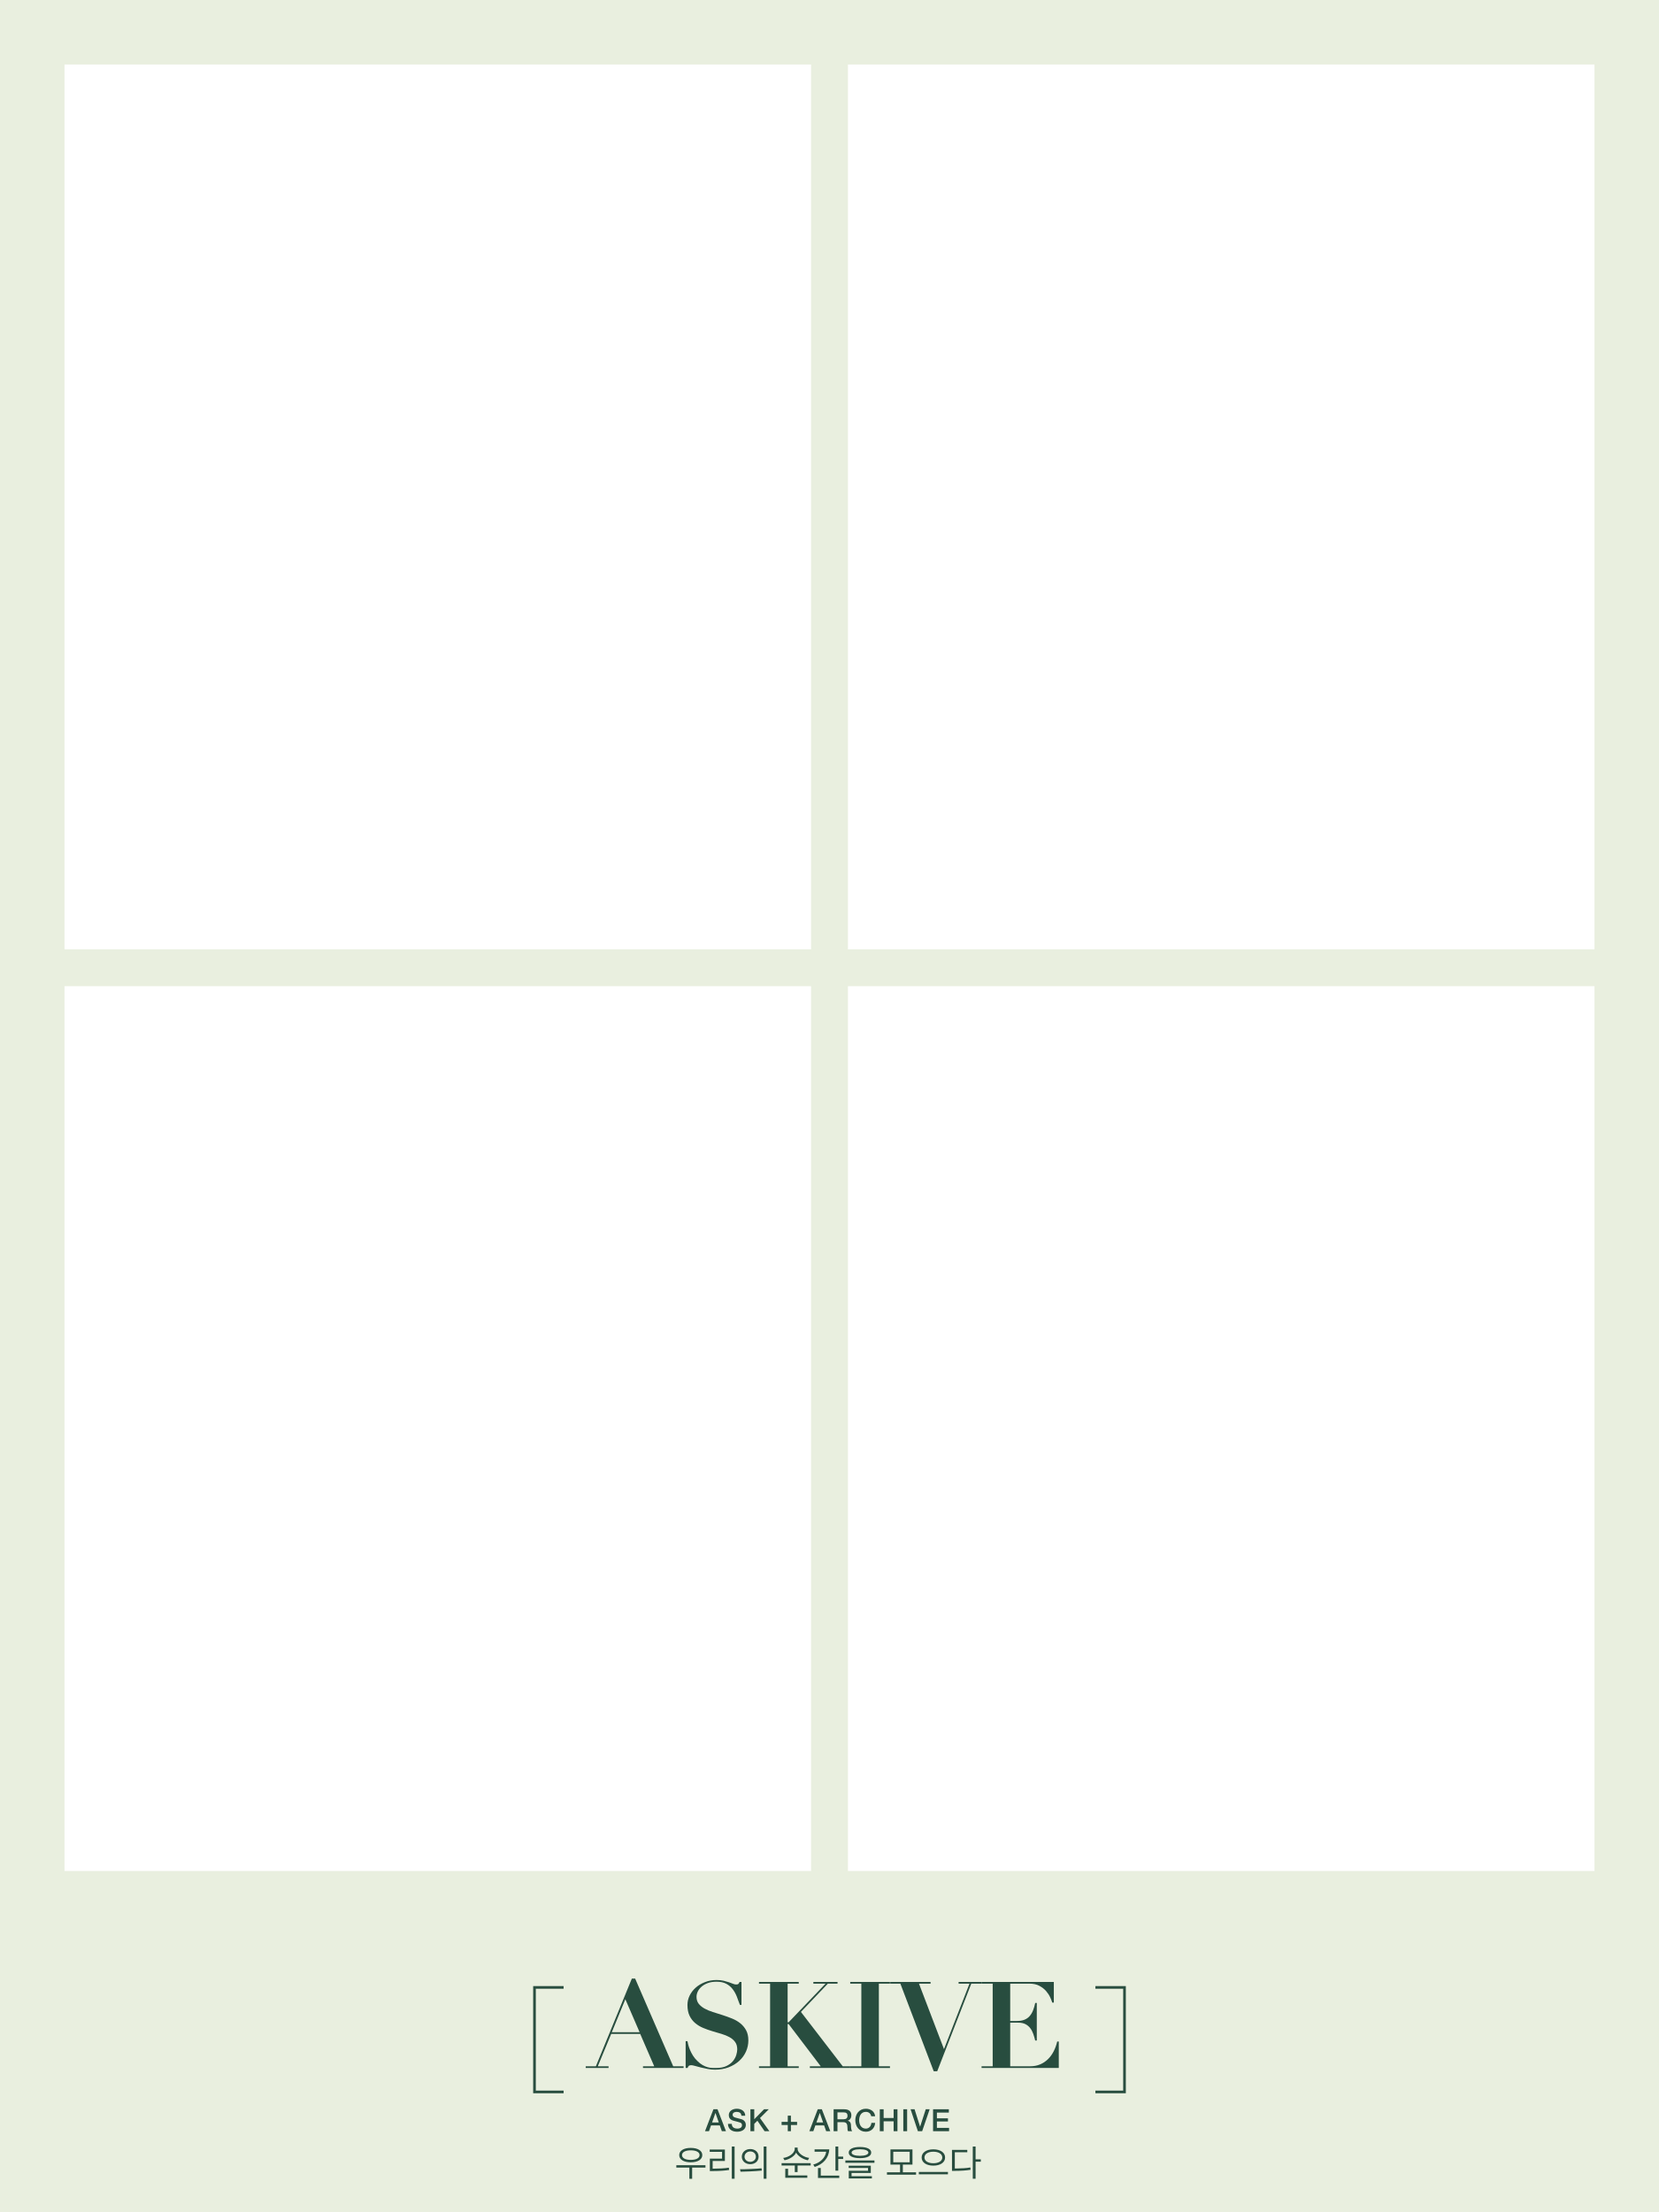
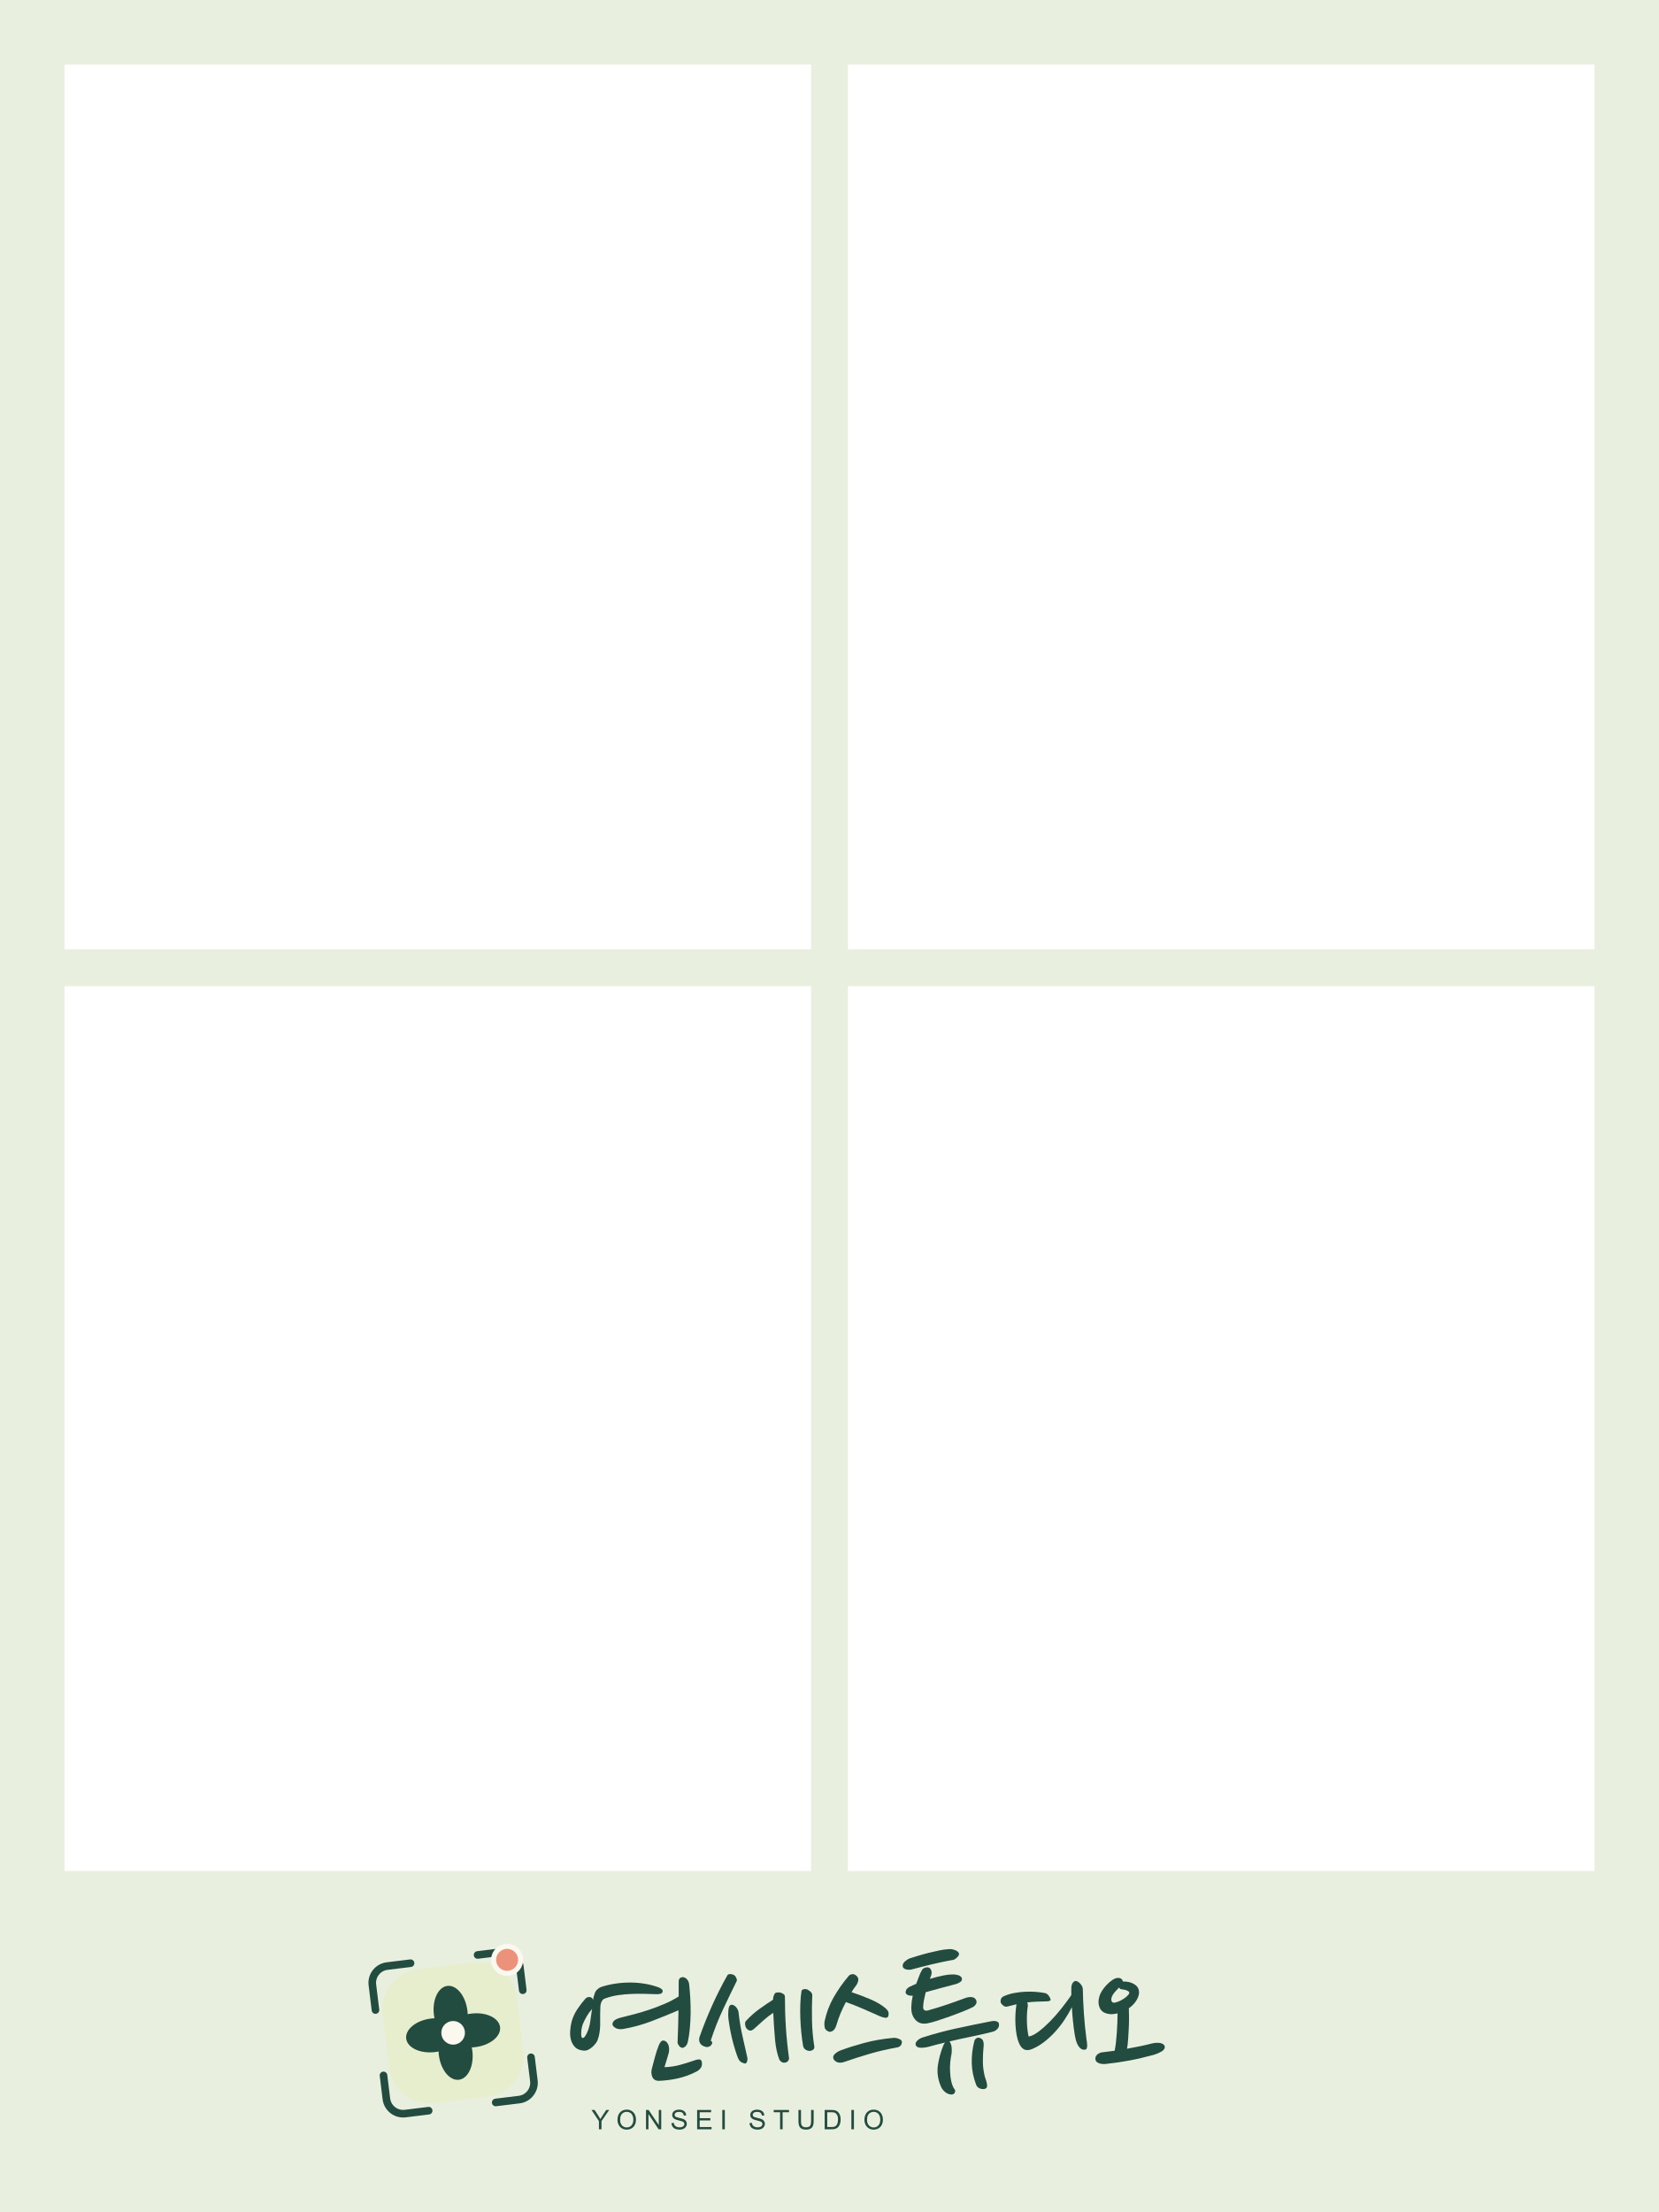
<svg xmlns="http://www.w3.org/2000/svg" width="1080" height="1440" viewBox="0 0 1080 1440">
  <path fill="#e9efdf" fill-rule="evenodd" d="M0 0H1080V1440H0Z M42 42h486v576h-486Z M552 42h486v576h-486Z M42 642h486v576h-486Z M552 642h486v576h-486Z" />
-   <g id="askive-frame-logo" transform="translate(340.2 1290) scale(1.256604)">
-     <g transform="translate(0 -10) scale(0.6853448)">
-       <g transform="translate(-68 -52)">
-         <path d="M99 71H77v79h22m402-79h22v79h-22" fill="none" stroke="#284d3f" stroke-width="2" />
-         <g transform="translate(118 57) scale(0.9134134)" color="#284d3f">
-           <g fill="currentColor">
-             <path transform="translate(0.00 82) scale(1 -1)" d="M30.30 56.90L42.10 29.60L19.10 29.60ZM-2.50 1.40L-2.50 0.00L16.40 0.00L16.40 1.40L7.50 1.40L18.60 28.20L42.60 28.20L54.20 1.40L44.90 1.40L44.90 0.00L78.50 0.00L78.50 1.40L69.90 1.40L38.40 74.00L35.70 74.00L5.90 1.40Z" />
-             <path transform="translate(73.90 82) scale(1 -1)" d="M6.30 22.20L6.30 0.00L7.90 0.00Q8.40 1.40 9.00 1.85Q9.60 2.30 11.00 2.30Q12.00 2.30 14.05 1.70Q16.10 1.10 18.75 0.45Q21.40 -0.20 24.45 -0.80Q27.50 -1.40 30.60 -1.40Q36.80 -1.40 41.85 0.55Q46.90 2.50 50.55 5.80Q54.20 9.10 56.20 13.50Q58.20 17.90 58.20 22.80Q58.20 27.80 56.35 31.20Q54.50 34.60 51.50 37.00Q48.50 39.40 44.65 40.95Q40.80 42.50 36.75 43.80Q32.70 45.10 28.85 46.30Q25.00 47.50 22.00 49.15Q19.00 50.80 17.15 53.10Q15.30 55.40 15.30 58.90Q15.30 61.20 16.40 63.40Q17.50 65.60 19.60 67.40Q21.70 69.20 24.75 70.30Q27.80 71.40 31.80 71.40Q36.70 71.40 39.90 69.70Q43.10 68.00 45.20 65.25Q47.30 62.50 48.65 59.10Q50.00 55.70 51.20 52.20L52.50 52.20L52.50 71.20L50.90 71.20Q50.40 70.00 49.95 69.55Q49.50 69.10 48.10 69.10Q46.90 69.10 45.45 69.70Q44.00 70.30 42.10 70.95Q40.20 71.60 37.70 72.20Q35.20 72.80 31.90 72.80Q26.70 72.80 22.25 71.05Q17.80 69.30 14.60 66.45Q11.40 63.60 9.60 59.90Q7.80 56.20 7.80 52.20Q7.80 46.80 9.55 43.20Q11.30 39.60 14.20 37.15Q17.10 34.70 20.80 33.15Q24.50 31.60 28.40 30.45Q32.30 29.30 36.00 28.20Q39.70 27.10 42.60 25.50Q45.50 23.90 47.25 21.50Q49.00 19.10 49.00 15.40Q49.00 13.40 48.20 10.75Q47.40 8.10 45.45 5.70Q43.50 3.30 40.10 1.65Q36.70 0.00 31.40 0.00Q29.90 0.00 28.15 0.05Q26.40 0.10 24.45 0.65Q22.50 1.20 20.35 2.40Q18.20 3.60 15.90 5.90Q13.80 7.90 12.35 10.25Q10.90 12.60 9.95 14.85Q9.00 17.10 8.50 19.05Q8.00 21.00 7.80 22.20Z" />
-             <path transform="translate(136.70 82) scale(1 -1)" d="M4.20 71.20L4.20 69.80L13.40 69.80L13.40 1.40L4.20 1.40L4.20 0.00L37.10 0.00L37.10 1.40L27.90 1.40L27.90 36.40L28.70 36.40L55.30 1.40L46.30 1.40L46.30 0.00L79.70 0.00L79.70 1.40L73.50 1.40L38.90 46.40L61.20 69.80L69.20 69.80L69.20 71.20L49.20 71.20L49.20 69.80L59.30 69.80L28.70 37.80L27.90 37.80L27.90 69.80L37.10 69.80L37.10 71.20Z" />
-             <path transform="translate(212.50 82) scale(1 -1)" d="M3.90 71.20L3.90 69.80L13.10 69.80L13.10 1.40L3.90 1.40L3.90 0.00L36.80 0.00L36.80 1.40L27.60 1.40L27.60 69.80L36.80 69.80L36.80 71.20Z" />
-             <path transform="translate(251.20 82) scale(1 -1)" d="M-1.70 71.20L-1.70 69.80L6.70 69.80L34.30 -2.70L37.20 -2.70L65.40 69.80L74.00 69.80L74.00 71.20L54.90 71.20L54.90 69.80L63.90 69.80L42.80 15.60L22.10 69.80L31.70 69.80L31.70 71.20Z" />
-             <path transform="translate(321.40 82) scale(1 -1)" d="M3.70 71.20L3.70 69.80L12.90 69.80L12.90 1.40L3.70 1.40L3.70 0.00L67.60 0.00L67.60 21.90L66.30 21.90Q65.30 17.60 63.40 13.85Q61.50 10.10 58.65 7.30Q55.80 4.50 52.10 2.95Q48.40 1.40 43.80 1.40L27.40 1.40L27.40 37.50L34.10 37.50Q37.60 37.50 39.95 36.30Q42.30 35.10 43.90 33.05Q45.50 31.00 46.45 28.30Q47.40 25.60 48.10 22.70L49.40 22.70L49.40 53.80L48.10 53.80Q47.40 50.40 46.30 47.65Q45.20 44.90 43.50 42.95Q41.80 41.00 39.25 39.95Q36.70 38.90 33.00 38.90L27.40 38.90L27.40 69.80L43.30 69.80Q48.20 69.80 51.60 67.95Q55.00 66.10 57.15 63.60Q59.30 61.10 60.50 58.45Q61.70 55.80 62.20 54.10L63.50 54.10L63.50 71.20Z" />
-           </g>
-         </g>
+   <rect x="0" y="1252.8" width="1080.0" height="187.2" fill="#e9efdf" />
+   <g id="yonsei-frame-logo" color="#234c40" transform="translate(232.2 1252.05) scale(1.099286)">
+     <g transform="translate(10 18) rotate(-7 46 46)">
+       <rect x="7" y="7" width="80" height="80" rx="24" fill="#e7eece" />
+       <path d="M27 3H13A10 10 0 0 0 3 13V28M67 3h14a10 10 0 0 1 10 10v14M91 67v14a10 10 0 0 1-10 10H67M27 91H13A10 10 0 0 1 3 81V67" fill="none" stroke="currentColor" stroke-width="4.5" stroke-linecap="round" />
+       <g transform="translate(47 47)" fill="currentColor">
+         <ellipse cy="-12" rx="10" ry="16" />
+         <ellipse cy="-12" rx="10" ry="16" transform="rotate(90)" />
+         <ellipse cy="-12" rx="10" ry="16" transform="rotate(180)" />
+         <ellipse cy="-12" rx="10" ry="16" transform="rotate(270)" />
+         <circle r="7" fill="#faf8ef" />
      </g>
+       <circle cx="84" cy="8" r="8" fill="#ed927a" stroke="#faf8ef" stroke-width="3" />
    </g>
-   </g>
-   <g id="askive-frame-subtitle" aria-label="ASK + ARCHIVE · 우리의 순간을 모으다">
-     <g transform="translate(459.1 1371.0) scale(0.2)" color="#284d3f">
-       <g fill="currentColor">
-         <path transform="translate(0.00 82) scale(1 -1)" d="M26.70 71.40L40.00 71.40L67.50 0.00L54.10 0.00L47.40 18.90L18.90 18.90L12.20 0.00L-0.70 0.00ZM22.30 28.40L44.10 28.40L33.40 59.10L33.10 59.10Z" />
-         <path transform="translate(70.70 82) scale(1 -1)" d="M15.80 23.80Q15.80 19.70 17.20 16.80Q18.60 13.90 21.10 12.05Q23.60 10.20 26.85 9.35Q30.10 8.50 33.90 8.50Q38.00 8.50 40.90 9.45Q43.80 10.40 45.60 11.90Q47.40 13.40 48.20 15.35Q49.00 17.30 49.00 19.30Q49.00 23.40 47.15 25.35Q45.30 27.30 43.10 28.10Q39.30 29.50 34.25 30.75Q29.20 32.00 21.80 34.00Q17.20 35.20 14.15 37.15Q11.10 39.10 9.30 41.50Q7.50 43.90 6.75 46.60Q6.00 49.30 6.00 52.10Q6.00 57.50 8.25 61.45Q10.50 65.40 14.20 68.00Q17.90 70.60 22.60 71.85Q27.30 73.10 32.10 73.10Q37.70 73.10 42.65 71.65Q47.60 70.20 51.35 67.30Q55.10 64.40 57.30 60.15Q59.50 55.90 59.50 50.30L47.00 50.30Q46.50 57.20 42.30 60.05Q38.10 62.90 31.60 62.90Q29.40 62.90 27.10 62.45Q24.80 62.00 22.90 60.95Q21.00 59.90 19.75 58.10Q18.50 56.30 18.50 53.60Q18.50 49.80 20.85 47.65Q23.20 45.50 27.00 44.40Q27.40 44.30 30.15 43.55Q32.90 42.80 36.30 41.90Q39.70 41.00 42.95 40.15Q46.20 39.30 47.60 38.90Q51.10 37.80 53.70 35.90Q56.30 34.00 58.05 31.55Q59.80 29.10 60.65 26.30Q61.50 23.50 61.50 20.70Q61.50 14.70 59.05 10.45Q56.60 6.20 52.60 3.50Q48.60 0.80 43.50 -0.45Q38.40 -1.70 33.10 -1.70Q27.00 -1.70 21.60 -0.20Q16.20 1.30 12.20 4.40Q8.20 7.50 5.80 12.35Q3.40 17.20 3.30 23.80Z" />
-         <path transform="translate(139.50 82) scale(1 -1)" d="M7.60 71.40L20.10 71.40L20.10 38.90L51.90 71.40L67.30 71.40L38.80 42.90L69.30 0.00L53.70 0.00L30.30 34.10L20.10 24.00L20.10 0.00L7.60 0.00Z" />
-         <path transform="translate(243.80 82) scale(1 -1)" d="M24.90 50.60L35.10 50.60L35.10 30.40L55.20 30.40L55.20 20.20L35.10 20.20L35.10 0.00L24.90 0.00L24.90 20.20L4.80 20.20L4.80 30.40L24.90 30.40Z" />
-         <path transform="translate(339.60 82) scale(1 -1)" d="M26.70 71.40L40.00 71.40L67.50 0.00L54.10 0.00L47.40 18.90L18.90 18.90L12.20 0.00L-0.70 0.00ZM22.30 28.40L44.10 28.40L33.40 59.10L33.10 59.10Z" />
-         <path transform="translate(410.30 82) scale(1 -1)" d="M7.60 71.40L41.70 71.40Q53.50 71.40 59.40 66.30Q65.30 61.20 65.30 52.10Q65.30 47.00 63.80 43.65Q62.30 40.30 60.30 38.25Q58.30 36.20 56.35 35.30Q54.40 34.40 53.50 34.10L53.50 33.90Q55.10 33.70 56.95 32.90Q58.80 32.10 60.40 30.35Q62.00 28.60 63.05 25.80Q64.10 23.00 64.10 18.80Q64.10 12.50 65.05 7.35Q66.00 2.20 68.00 0.00L54.60 0.00Q53.20 2.30 52.95 5.10Q52.70 7.90 52.70 10.50Q52.70 15.40 52.10 18.95Q51.50 22.50 49.90 24.85Q48.30 27.20 45.55 28.30Q42.80 29.40 38.50 29.40L20.10 29.40L20.10 0.00L7.60 0.00ZM20.10 38.90L40.60 38.90Q46.60 38.90 49.70 41.75Q52.80 44.60 52.80 50.30Q52.80 53.70 51.80 55.85Q50.80 58.00 49.05 59.20Q47.30 60.40 45.05 60.80Q42.80 61.20 40.40 61.20L20.10 61.20Z" />
-         <path transform="translate(484.70 82) scale(1 -1)" d="M55.80 48.70Q55.00 51.80 53.60 54.40Q52.20 57.00 50.00 58.90Q47.80 60.80 44.85 61.85Q41.90 62.90 38.00 62.90Q32.30 62.90 28.15 60.60Q24.00 58.30 21.40 54.45Q18.80 50.60 17.55 45.70Q16.30 40.80 16.30 35.70Q16.30 30.60 17.55 25.70Q18.80 20.80 21.40 16.95Q24.00 13.10 28.15 10.80Q32.30 8.50 38.00 8.50Q42.20 8.50 45.40 9.95Q48.60 11.40 50.90 13.95Q53.20 16.50 54.50 19.90Q55.80 23.30 56.20 27.20L68.40 27.20Q68.00 20.80 65.65 15.50Q63.30 10.20 59.30 6.35Q55.30 2.50 49.90 0.40Q44.50 -1.70 38.00 -1.70Q30.00 -1.70 23.65 1.25Q17.30 4.20 12.90 9.30Q8.50 14.40 6.15 21.20Q3.80 28.00 3.80 35.70Q3.80 43.30 6.15 50.10Q8.50 56.90 12.90 62.00Q17.30 67.10 23.65 70.10Q30.00 73.10 38.00 73.10Q44.00 73.10 49.30 71.45Q54.60 69.80 58.65 66.65Q62.70 63.50 65.20 59.00Q67.70 54.50 68.30 48.70Z" />
-         <path transform="translate(560.90 82) scale(1 -1)" d="M7.30 71.40L19.80 71.40L19.80 43.00L52.30 43.00L52.30 71.40L64.80 71.40L64.80 0.00L52.30 0.00L52.30 32.20L19.80 32.20L19.80 0.00L7.30 0.00Z" />
-         <path transform="translate(637.10 82) scale(1 -1)" d="M7.60 71.40L20.10 71.40L20.10 0.00L7.60 0.00Z" />
-         <path transform="translate(668.90 82) scale(1 -1)" d="M-0.50 71.40L12.50 71.40L30.40 14.90L30.60 14.90L48.90 71.40L61.60 71.40L37.20 0.00L23.30 0.00Z" />
-         <path transform="translate(734.00 82) scale(1 -1)" d="M7.60 71.40L59.00 71.40L59.00 60.60L20.10 60.60L20.10 41.90L56.10 41.90L56.10 31.70L20.10 31.70L20.10 10.80L59.70 10.80L59.70 0.00L7.60 0.00Z" />
-       </g>
-     </g>
-     <g transform="translate(439.308 1397.0) scale(0.24)" color="#284d3f">
-       <g fill="currentColor">
-         <path transform="translate(0.00 82) scale(1 -1)" d="M74.50 57.20C74.50 68.80 62.80 76.70 43.20 76.70C23.70 76.70 11.90 68.80 11.90 57.20C11.90 45.50 23.70 37.60 43.20 37.60C62.80 37.60 74.50 45.60 74.50 57.20ZM43.20 70.10C58.10 70.10 67.10 65.20 67.10 57.20C67.10 49.10 58.10 44.20 43.20 44.20C28.50 44.20 19.50 49.10 19.50 57.20C19.50 65.20 28.50 70.10 43.20 70.10ZM47.00 -7.10L47.00 23.30L83.10 23.30L83.10 29.70L4.10 29.70L4.10 23.30L39.40 23.30L39.40 -7.10Z" />
-         <path transform="translate(86.50 82) scale(1 -1)" d="M68.00 80.40L68.00 -7.00L75.60 -7.00L75.60 80.40ZM60.00 23.10C49.40 21.20 32.10 20.40 18.20 20.40L16.10 20.40L16.10 41.30L49.30 41.30L49.30 72.30L8.10 72.30L8.10 66.00L41.60 66.00L41.60 47.60L8.50 47.60L8.50 13.90L17.40 13.90C36.60 13.90 51.60 15.40 60.70 16.80Z" />
-         <path transform="translate(173.00 82) scale(1 -1)" d="M68.00 80.40L68.00 -7.00L75.60 -7.00L75.60 80.40ZM54.20 52.80C54.20 65.60 44.40 73.60 31.50 73.60C18.80 73.60 8.70 65.10 8.70 52.80C8.70 41.10 18.60 32.50 31.50 32.50C44.10 32.50 54.20 40.40 54.20 52.80ZM46.80 52.80C46.80 44.60 39.80 38.90 31.50 38.90C23.00 38.90 16.10 44.70 16.10 52.80C16.10 61.00 23.10 67.10 31.50 67.10C40.00 67.10 46.80 61.60 46.80 52.80ZM62.90 15.20L62.20 21.40C55.80 20.60 44.50 19.90 32.30 19.50C21.70 18.90 11.40 18.70 3.90 18.80L5.30 12.10C11.90 12.20 21.50 12.50 31.80 13.00C42.90 13.50 55.40 14.30 62.90 15.20Z" />
-         <path transform="translate(285.80 82) scale(1 -1)" d="M47.20 11.10L47.20 28.90L82.70 28.90L82.70 35.30L3.80 35.30L3.80 28.90L39.60 28.90L39.60 11.10ZM78.60 49.60C65.30 51.00 47.30 61.70 47.30 74.00L47.30 77.60L39.40 77.60L39.40 74.00C39.40 61.80 22.70 51.10 8.20 49.50L11.70 43.20C26.70 45.90 39.80 55.70 43.20 64.00C47.20 55.70 60.60 45.80 75.10 43.20ZM73.60 -4.30L73.60 2.00L21.40 2.00L21.40 20.10L13.80 20.10L13.80 -4.30Z" />
-         <path transform="translate(372.30 82) scale(1 -1)" d="M84.30 46.60L84.30 53.00L71.00 53.00L71.00 80.40L63.40 80.40L63.40 15.00L71.00 15.00L71.00 46.60ZM73.70 -4.80L73.70 1.50L23.60 1.50L23.60 22.20L16.00 22.20L16.00 -4.80ZM6.80 72.70L6.80 66.30L38.30 66.30C36.10 50.20 22.00 36.30 3.20 31.50L7.10 25.10C29.40 32.20 45.60 48.90 46.60 72.70Z" />
-         <path transform="translate(458.80 82) scale(1 -1)" d="M82.70 36.20L82.70 42.60L3.80 42.60L3.80 36.20ZM73.90 64.00C73.90 73.60 62.30 79.20 43.30 79.20C24.50 79.20 12.90 73.60 12.90 64.00C12.90 54.40 24.50 48.90 43.30 48.90C62.30 48.90 73.90 54.40 73.90 64.00ZM43.30 73.00C57.20 73.00 66.20 69.50 66.20 64.00C66.20 58.60 57.20 55.20 43.30 55.20C29.60 55.20 20.70 58.60 20.70 64.00C20.70 69.50 29.60 73.00 43.30 73.00ZM75.70 -6.20L75.70 0.00L20.60 0.00L20.60 8.80L72.80 8.80L72.80 28.40L12.80 28.40L12.80 22.30L65.20 22.30L65.20 14.60L13.00 14.60L13.00 -6.20Z" />
-         <path transform="translate(571.60 82) scale(1 -1)" d="M82.70 4.10L82.70 10.50L46.90 10.50L46.90 31.40L73.00 31.40L73.00 72.60L13.30 72.60L13.30 31.40L39.30 31.40L39.30 10.50L3.80 10.50L3.80 4.10ZM65.40 37.70L20.90 37.70L20.90 66.30L65.40 66.30Z" />
-         <path transform="translate(658.10 82) scale(1 -1)" d="M82.70 5.00L82.70 11.40L3.80 11.40L3.80 5.00ZM75.00 50.70C75.00 64.00 62.40 72.80 43.10 72.80C24.10 72.80 11.40 64.00 11.40 50.70C11.40 37.30 24.10 28.60 43.10 28.60C62.30 28.60 75.00 37.30 75.00 50.70ZM67.40 50.60C67.40 41.30 57.70 35.10 43.10 35.10C28.60 35.10 19.00 41.30 19.00 50.60C19.00 60.10 28.60 66.40 43.10 66.40C57.80 66.40 67.40 60.10 67.40 50.60Z" />
-         <path transform="translate(744.60 82) scale(1 -1)" d="M71.20 80.40L63.60 80.40L63.60 -7.00L71.20 -7.00L71.20 39.30L85.40 39.30L85.40 45.70L71.20 45.70ZM14.90 20.90L14.90 64.90L48.70 64.90L48.70 71.30L7.20 71.30L7.20 14.40L15.80 14.40C31.00 14.40 48.30 15.60 57.70 17.40L56.90 23.70C48.50 21.90 31.20 20.90 19.90 20.90Z" />
-       </g>
+     <g fill="currentColor">
+       <path d="M176 505Q179 516 189.5 526.0Q200 536 212 540Q248 552 288.5 558.0Q329 564 369.5 564.0Q410 564 449.5 557.5Q489 551 525 538Q551 528 548 514Q545 504 535.0 502.0Q525 500 519 500Q485 501 449.0 502.0Q413 503 377.0 501.5Q341 500 305.5 495.0Q270 490 236 478Q225 475 219.0 468.0Q213 461 210.0 451.5Q207 442 206.5 431.0Q206 420 206 409Q205 390 205.5 370.0Q206 350 205.5 330.0Q205 310 202.0 290.0Q199 270 192 250Q189 241 181.0 230.5Q173 220 162.5 210.5Q152 201 139.0 195.0Q126 189 112 191Q83 194 68.0 209.5Q53 225 46 247Q39 271 41.0 299.0Q43 327 49 350Q60 388 81.0 419.0Q102 450 125 476Q136 486 147.5 484.5Q159 483 164 475L167 469Q168 485 176 505ZM657 206Q646 206 637.0 218.5Q628 231 630 240Q632 283 633.0 326.0Q634 369 635 412Q563 381 487.0 352.0Q411 323 330 309Q304 306 289.5 315.0Q275 324 273 333Q272 341 276.0 347.5Q280 354 286.5 358.5Q293 363 301.0 366.0Q309 369 316 371Q353 380 394.5 391.0Q436 402 477.5 416.0Q519 430 559.5 447.5Q600 465 635 487H636V569Q636 587 649 592Q658 595 665.5 592.5Q673 590 679.0 584.5Q685 579 688.5 571.5Q692 564 693 558Q697 523 699.5 480.5Q702 438 701.5 395.0Q701 352 697.0 311.0Q693 270 686 238Q682 222 673.0 214.0Q664 206 657 206ZM582 180Q577 163 571.0 142.0Q565 121 558 100Q603 101 647.0 113.5Q691 126 725 138Q735 142 747.5 142.5Q760 143 763 128Q766 108 756.5 95.0Q747 82 730 74Q680 49 629.5 38.0Q579 27 528 25Q500 25 491.0 47.5Q482 70 490 96Q498 126 506.5 158.0Q515 190 527 220Q530 228 536.5 237.0Q543 246 551 246Q567 246 577.0 227.5Q587 209 582 180ZM155 411Q144 400 131.0 377.5Q118 355 110 335Q107 327 104.5 314.5Q102 302 101.5 290.0Q101 278 102.5 269.0Q104 260 110 260Q116 260 122.0 268.5Q128 277 134.0 290.0Q140 303 144.5 319.0Q149 335 151 350L161 420Q159 417 158.0 415.0Q157 413 155 411Z" transform="translate(122.000 96) scale(0.108 -0.108)" />
+       <path d="M223 573Q185 496 147.5 416.5Q110 337 80 245Q86 243 88 236Q89 233 88 230Q82 217 72.5 213.0Q63 209 54 211Q31 216 22.0 231.0Q13 246 19 266Q49 351 86.0 434.0Q123 517 171 603Q176 611 188.0 610.5Q200 610 208 605Q216 600 220.5 589.5Q225 579 223 573ZM637 496Q634 431 635.5 357.0Q637 283 648 215Q650 205 644.5 198.5Q639 192 630 190Q618 187 604.5 193.5Q591 200 587 215Q581 249 577.0 289.0Q573 329 571.5 369.0Q570 409 571.5 447.5Q573 486 578 518Q580 524 587.0 526.5Q594 529 601 528Q606 528 612.5 524.5Q619 521 624.5 516.5Q630 512 633.5 506.5Q637 501 637 496ZM274 316Q269 325 268.5 336.0Q268 347 273 353Q308 391 347.0 419.0Q386 447 422 470Q422 479 424 487Q426 494 429.0 500.0Q432 506 437 508Q443 510 451.5 510.0Q460 510 468.0 507.0Q476 504 481.5 499.0Q487 494 487 485Q487 398 492.5 315.5Q498 233 509 154Q512 144 504.5 134.5Q497 125 487 125Q476 123 468.0 129.0Q460 135 457 140Q439 185 433.0 249.5Q427 314 423 398Q397 381 370.5 357.5Q344 334 321 313Q303 296 291.0 301.5Q279 307 274 316ZM281 152Q282 149 281.5 142.0Q281 135 279.0 129.5Q277 124 272.5 121.0Q268 118 261 122Q259 123 255.0 124.0Q251 125 246.5 128.0Q242 131 236.5 138.0Q231 145 227 157Q210 203 197.0 257.5Q184 312 177 368Q176 377 176.0 388.5Q176 400 177.0 411.0Q178 422 180.5 430.0Q183 438 187 440Q196 444 204.0 440.5Q212 437 218.5 430.0Q225 423 229.0 414.0Q233 405 233 398Q240 335 253.5 274.0Q267 213 281 152Z" transform="translate(201.000 96) scale(0.108 -0.108)" />
+       <path d="M190 606Q209 594 207.0 578.0Q205 562 195 548Q189 540 182.5 531.0Q176 522 170 511Q222 494 273.5 472.0Q325 450 355 424Q372 410 373.0 397.0Q374 384 370 377Q365 369 352.5 371.0Q340 373 328 378Q290 395 238.5 417.5Q187 440 139 457Q123 427 109.5 395.0Q96 363 88 334Q85 324 80.5 315.0Q76 306 69.0 300.5Q62 295 53.5 294.0Q45 293 34 301Q23 308 21.5 324.5Q20 341 22 351Q37 422 71.5 482.5Q106 543 154 600Q161 608 172.0 609.5Q183 611 190 606ZM446 238Q446 228 440.0 219.5Q434 211 419 208Q341 194 272.0 174.0Q203 154 131 129Q109 121 92.0 127.0Q75 133 70 148Q66 161 79.0 173.0Q92 185 110 192Q163 212 238.0 232.5Q313 253 403 261Q409 261 416.0 259.5Q423 258 430.0 255.0Q437 252 441.5 248.0Q446 244 446 238Z" transform="translate(274.708 96) scale(0.108 -0.108)" />
+       <path d="M44 541Q50 544 59.5 548.0Q69 552 80 557Q86 574 91.5 587.5Q97 601 101 612Q106 623 112.0 633.5Q118 644 135 647Q153 650 160.5 635.0Q168 620 162 603Q160 598 158.5 593.5Q157 589 155 584Q191 595 228.0 602.5Q265 610 293 608Q296 607 302.5 606.0Q309 605 315 603Q321 600 325.5 595.5Q330 591 331 584Q331 573 321.0 566.5Q311 560 299 556Q257 545 214.0 533.5Q171 522 132 511Q126 487 122.0 465.5Q118 444 118 428Q118 418 124.5 413.0Q131 408 144 411Q195 425 246.5 442.5Q298 460 349 479Q369 486 385.5 484.0Q402 482 409 467Q414 455 406.5 444.0Q399 433 388 428Q366 417 333.0 404.0Q300 391 264 378Q228 365 195.0 354.5Q162 344 140 340Q111 335 91.5 346.5Q72 358 61 382Q52 402 53.0 431.5Q54 461 61 492Q51 491 41.5 493.0Q32 495 26 501Q24 502 22.5 506.5Q21 511 23 517Q24 529 44 541ZM534 333Q535 320 524.5 309.0Q514 298 499 294Q439 279 380.0 267.0Q321 255 262 241Q266 237 268.5 231.0Q271 225 273 217Q275 205 275.0 193.0Q275 181 274 175Q269 152 266.5 125.5Q264 99 266 72Q267 45 272.5 21.0Q278 -3 289 -20Q297 -27 292.0 -38.5Q287 -50 274 -50Q257 -50 240.5 -38.0Q224 -26 215 -5Q191 52 198.5 107.5Q206 163 229 220Q233 229 238 235Q215 230 193.0 224.0Q171 218 149 212Q126 206 104.0 206.5Q82 207 77 222Q74 235 87.5 247.0Q101 259 119 264Q210 293 302.5 313.0Q395 333 487 351Q492 352 500.0 353.0Q508 354 515.5 352.5Q523 351 528.5 347.0Q534 343 534 333ZM56 636Q49 634 40.5 634.0Q32 634 24.5 636.0Q17 638 11.5 642.5Q6 647 6 655Q5 668 18.0 679.5Q31 691 43 696Q62 702 89.5 710.5Q117 719 147.0 726.5Q177 734 206.0 740.0Q235 746 257 747Q273 749 291.0 742.5Q309 736 314 725Q316 718 312.0 711.5Q308 705 302 700Q289 687 275 687Q257 684 226.5 677.5Q196 671 164.0 663.5Q132 656 102.0 648.0Q72 640 56 636ZM450 221Q445 168 445.5 128.0Q446 88 457 45Q460 37 463.0 28.0Q466 19 467.5 10.5Q469 2 468.5 -5.0Q468 -12 464 -15Q454 -23 436.0 -19.0Q418 -15 410 0Q386 61 384.5 122.0Q383 183 399 244Q401 252 409.5 258.0Q418 264 429 260Q443 255 447.0 243.5Q451 232 450 221Z" transform="translate(322.712 96) scale(0.108 -0.108)" />
+       <path d="M409 526Q408 542 412.5 554.0Q417 566 428 572Q434 574 441.5 570.5Q449 567 456.0 560.0Q463 553 467.5 544.5Q472 536 472 528Q473 467 478.0 394.0Q483 321 492 254Q493 247 494.5 237.5Q496 228 496.0 219.5Q496 211 494.0 204.5Q492 198 488 197Q473 193 462.5 200.5Q452 208 445.0 220.5Q438 233 434.0 248.5Q430 264 428 276Q422 314 418.0 352.5Q414 391 412 429Q394 393 370.5 358.0Q347 323 319.0 292.5Q291 262 259.0 237.5Q227 213 193 199Q175 192 162.0 194.0Q149 196 140.0 204.5Q131 213 125.0 225.5Q119 238 115 252Q108 276 105.0 304.5Q102 333 102.0 360.0Q102 387 104.0 410.0Q106 433 108 445Q97 442 85.0 439.0Q73 436 61 433Q49 429 39.0 435.5Q29 442 24 450Q19 458 22.5 471.0Q26 484 39 489Q66 501 95.5 506.5Q125 512 154.5 513.5Q184 515 212.5 513.0Q241 511 266 506Q277 503 285.0 492.0Q293 481 295 473Q297 467 291.0 464.0Q285 461 277 461Q244 460 217.5 459.0Q191 458 167 455Q172 444 170 431Q167 414 166.0 393.0Q165 372 165.5 349.5Q166 327 168.5 306.0Q171 285 175 268Q199 272 229.5 295.0Q260 318 292.0 350.5Q324 383 354.5 421.5Q385 460 409 495Z" transform="translate(379.032 96) scale(0.108 -0.108)" />
+       <path d="M334 231Q344 233 355.5 233.5Q367 234 376.5 232.0Q386 230 392.5 225.0Q399 220 400 212Q401 197 382.5 186.0Q364 175 341 168Q268 148 206.0 136.5Q144 125 80 118Q56 115 39.5 121.5Q23 128 20 140Q18 151 22.0 159.0Q26 167 33.0 172.0Q40 177 48.0 179.5Q56 182 62 182Q78 184 93.5 186.0Q109 188 125 190Q129 208 132.0 234.0Q135 260 137.0 288.5Q139 317 140.0 345.0Q141 373 141 395Q133 393 131 393Q97 386 70.5 398.0Q44 410 38 443Q35 460 39.0 478.5Q43 497 53.5 515.0Q64 533 79.5 549.5Q95 566 114 579Q134 592 151 589Q168 585 170 570Q175 570 179.5 569.5Q184 569 189 569Q218 566 238.5 551.0Q259 536 259 510Q259 490 244.5 466.0Q230 442 203 423Q204 401 204.0 371.5Q204 342 202.5 311.5Q201 281 199.0 252.0Q197 223 193 201Q268 214 334 231ZM108 463Q112 451 127.0 454.0Q142 457 159.5 466.0Q177 475 190.5 487.0Q204 499 205 506Q206 512 201.0 515.5Q196 519 189.5 521.5Q183 524 175.5 525.0Q168 526 163 527Q153 528 150 537Q142 529 133.0 519.5Q124 510 117.5 500.5Q111 491 108.0 481.0Q105 471 108 463Z" transform="translate(435.352 96) scale(0.108 -0.108)" />
+       <path d="M571 0V621L6 1466H242L531 1024Q611 900 680 776Q746 891 840 1035L1124 1466H1350L765 621V0Z" transform="translate(139.000 122) scale(0.00781 -0.00781)" />
+       <path d="M99 714Q99 1079 295.0 1285.5Q491 1492 801 1492Q1004 1492 1167.0 1395.0Q1330 1298 1415.5 1124.5Q1501 951 1501 731Q1501 508 1411.0 332.0Q1321 156 1156.0 65.5Q991 -25 800 -25Q593 -25 430.0 75.0Q267 175 183.0 348.0Q99 521 99 714ZM299 711Q299 446 441.5 293.5Q584 141 799 141Q1018 141 1159.5 295.0Q1301 449 1301 732Q1301 911 1240.5 1044.5Q1180 1178 1063.5 1251.5Q947 1325 802 1325Q596 1325 447.5 1183.5Q299 1042 299 711Z" transform="translate(153.672 122) scale(0.00781 -0.00781)" />
+       <path d="M156 0V1466H355L1125 315V1466H1311V0H1112L342 1152V0Z" transform="translate(170.117 122) scale(0.00781 -0.00781)" />
+       <path d="M92 471 275 487Q288 377 335.5 306.5Q383 236 483.0 192.5Q583 149 708 149Q819 149 904.0 182.0Q989 215 1030.5 272.5Q1072 330 1072 398Q1072 467 1032.0 518.5Q992 570 900 605Q841 628 639.0 676.5Q437 725 356 768Q251 823 199.5 904.5Q148 986 148 1087Q148 1198 211.0 1294.5Q274 1391 395.0 1441.0Q516 1491 664 1491Q827 1491 951.5 1438.5Q1076 1386 1143.0 1284.0Q1210 1182 1215 1053L1029 1039Q1014 1178 927.5 1249.0Q841 1320 672 1320Q496 1320 415.5 1255.5Q335 1191 335 1100Q335 1021 392 970Q448 919 684.5 865.5Q921 812 1009 772Q1137 713 1198.0 622.5Q1259 532 1259 414Q1259 297 1192.0 193.5Q1125 90 999.5 32.5Q874 -25 717 -25Q518 -25 383.5 33.0Q249 91 172.5 207.5Q96 324 92 471Z" transform="translate(185.672 122) scale(0.00781 -0.00781)" />
+       <path d="M162 0V1466H1222V1293H356V844H1167V672H356V173H1256V0Z" transform="translate(200.344 122) scale(0.00781 -0.00781)" />
+       <path d="M191 0V1466H385V0Z" transform="translate(215.016 122) scale(0.00781 -0.00781)" />
+       <path d="" transform="translate(223.461 122) scale(0.00781 -0.00781)" />
+       <path d="M92 471 275 487Q288 377 335.5 306.5Q383 236 483.0 192.5Q583 149 708 149Q819 149 904.0 182.0Q989 215 1030.5 272.5Q1072 330 1072 398Q1072 467 1032.0 518.5Q992 570 900 605Q841 628 639.0 676.5Q437 725 356 768Q251 823 199.5 904.5Q148 986 148 1087Q148 1198 211.0 1294.5Q274 1391 395.0 1441.0Q516 1491 664 1491Q827 1491 951.5 1438.5Q1076 1386 1143.0 1284.0Q1210 1182 1215 1053L1029 1039Q1014 1178 927.5 1249.0Q841 1320 672 1320Q496 1320 415.5 1255.5Q335 1191 335 1100Q335 1021 392 970Q448 919 684.5 865.5Q921 812 1009 772Q1137 713 1198.0 622.5Q1259 532 1259 414Q1259 297 1192.0 193.5Q1125 90 999.5 32.5Q874 -25 717 -25Q518 -25 383.5 33.0Q249 91 172.5 207.5Q96 324 92 471Z" transform="translate(231.906 122) scale(0.00781 -0.00781)" />
+       <path d="M531 0V1293H48V1466H1210V1293H725V0Z" transform="translate(246.578 122) scale(0.00781 -0.00781)" />
+       <path d="M1120 1466H1314V619Q1314 398 1264.0 268.0Q1214 138 1083.5 56.5Q953 -25 741 -25Q535 -25 404.0 46.0Q273 117 217.0 251.5Q161 386 161 619V1466H355V620Q355 429 390.5 338.5Q426 248 512.5 199.0Q599 150 724 150Q938 150 1029.0 247.0Q1120 344 1120 620Z" transform="translate(260.352 122) scale(0.00781 -0.00781)" />
+       <path d="M158 0V1466H663Q834 1466 924 1445Q1050 1416 1139 1340Q1255 1242 1312.5 1089.5Q1370 937 1370 741Q1370 574 1331.0 445.0Q1292 316 1231.0 231.5Q1170 147 1097.5 98.5Q1025 50 922.5 25.0Q820 0 687 0ZM352 173H665Q810 173 892.5 200.0Q975 227 1024 276Q1093 345 1131.5 461.5Q1170 578 1170 744Q1170 974 1094.5 1097.5Q1019 1221 911 1263Q833 1293 660 1293H352Z" transform="translate(275.906 122) scale(0.00781 -0.00781)" />
+       <path d="M191 0V1466H385V0Z" transform="translate(291.461 122) scale(0.00781 -0.00781)" />
+       <path d="M99 714Q99 1079 295.0 1285.5Q491 1492 801 1492Q1004 1492 1167.0 1395.0Q1330 1298 1415.5 1124.5Q1501 951 1501 731Q1501 508 1411.0 332.0Q1321 156 1156.0 65.5Q991 -25 800 -25Q593 -25 430.0 75.0Q267 175 183.0 348.0Q99 521 99 714ZM299 711Q299 446 441.5 293.5Q584 141 799 141Q1018 141 1159.5 295.0Q1301 449 1301 732Q1301 911 1240.5 1044.5Q1180 1178 1063.5 1251.5Q947 1325 802 1325Q596 1325 447.5 1183.5Q299 1042 299 711Z" transform="translate(299.906 122) scale(0.00781 -0.00781)" />
    </g>
  </g>
</svg>
